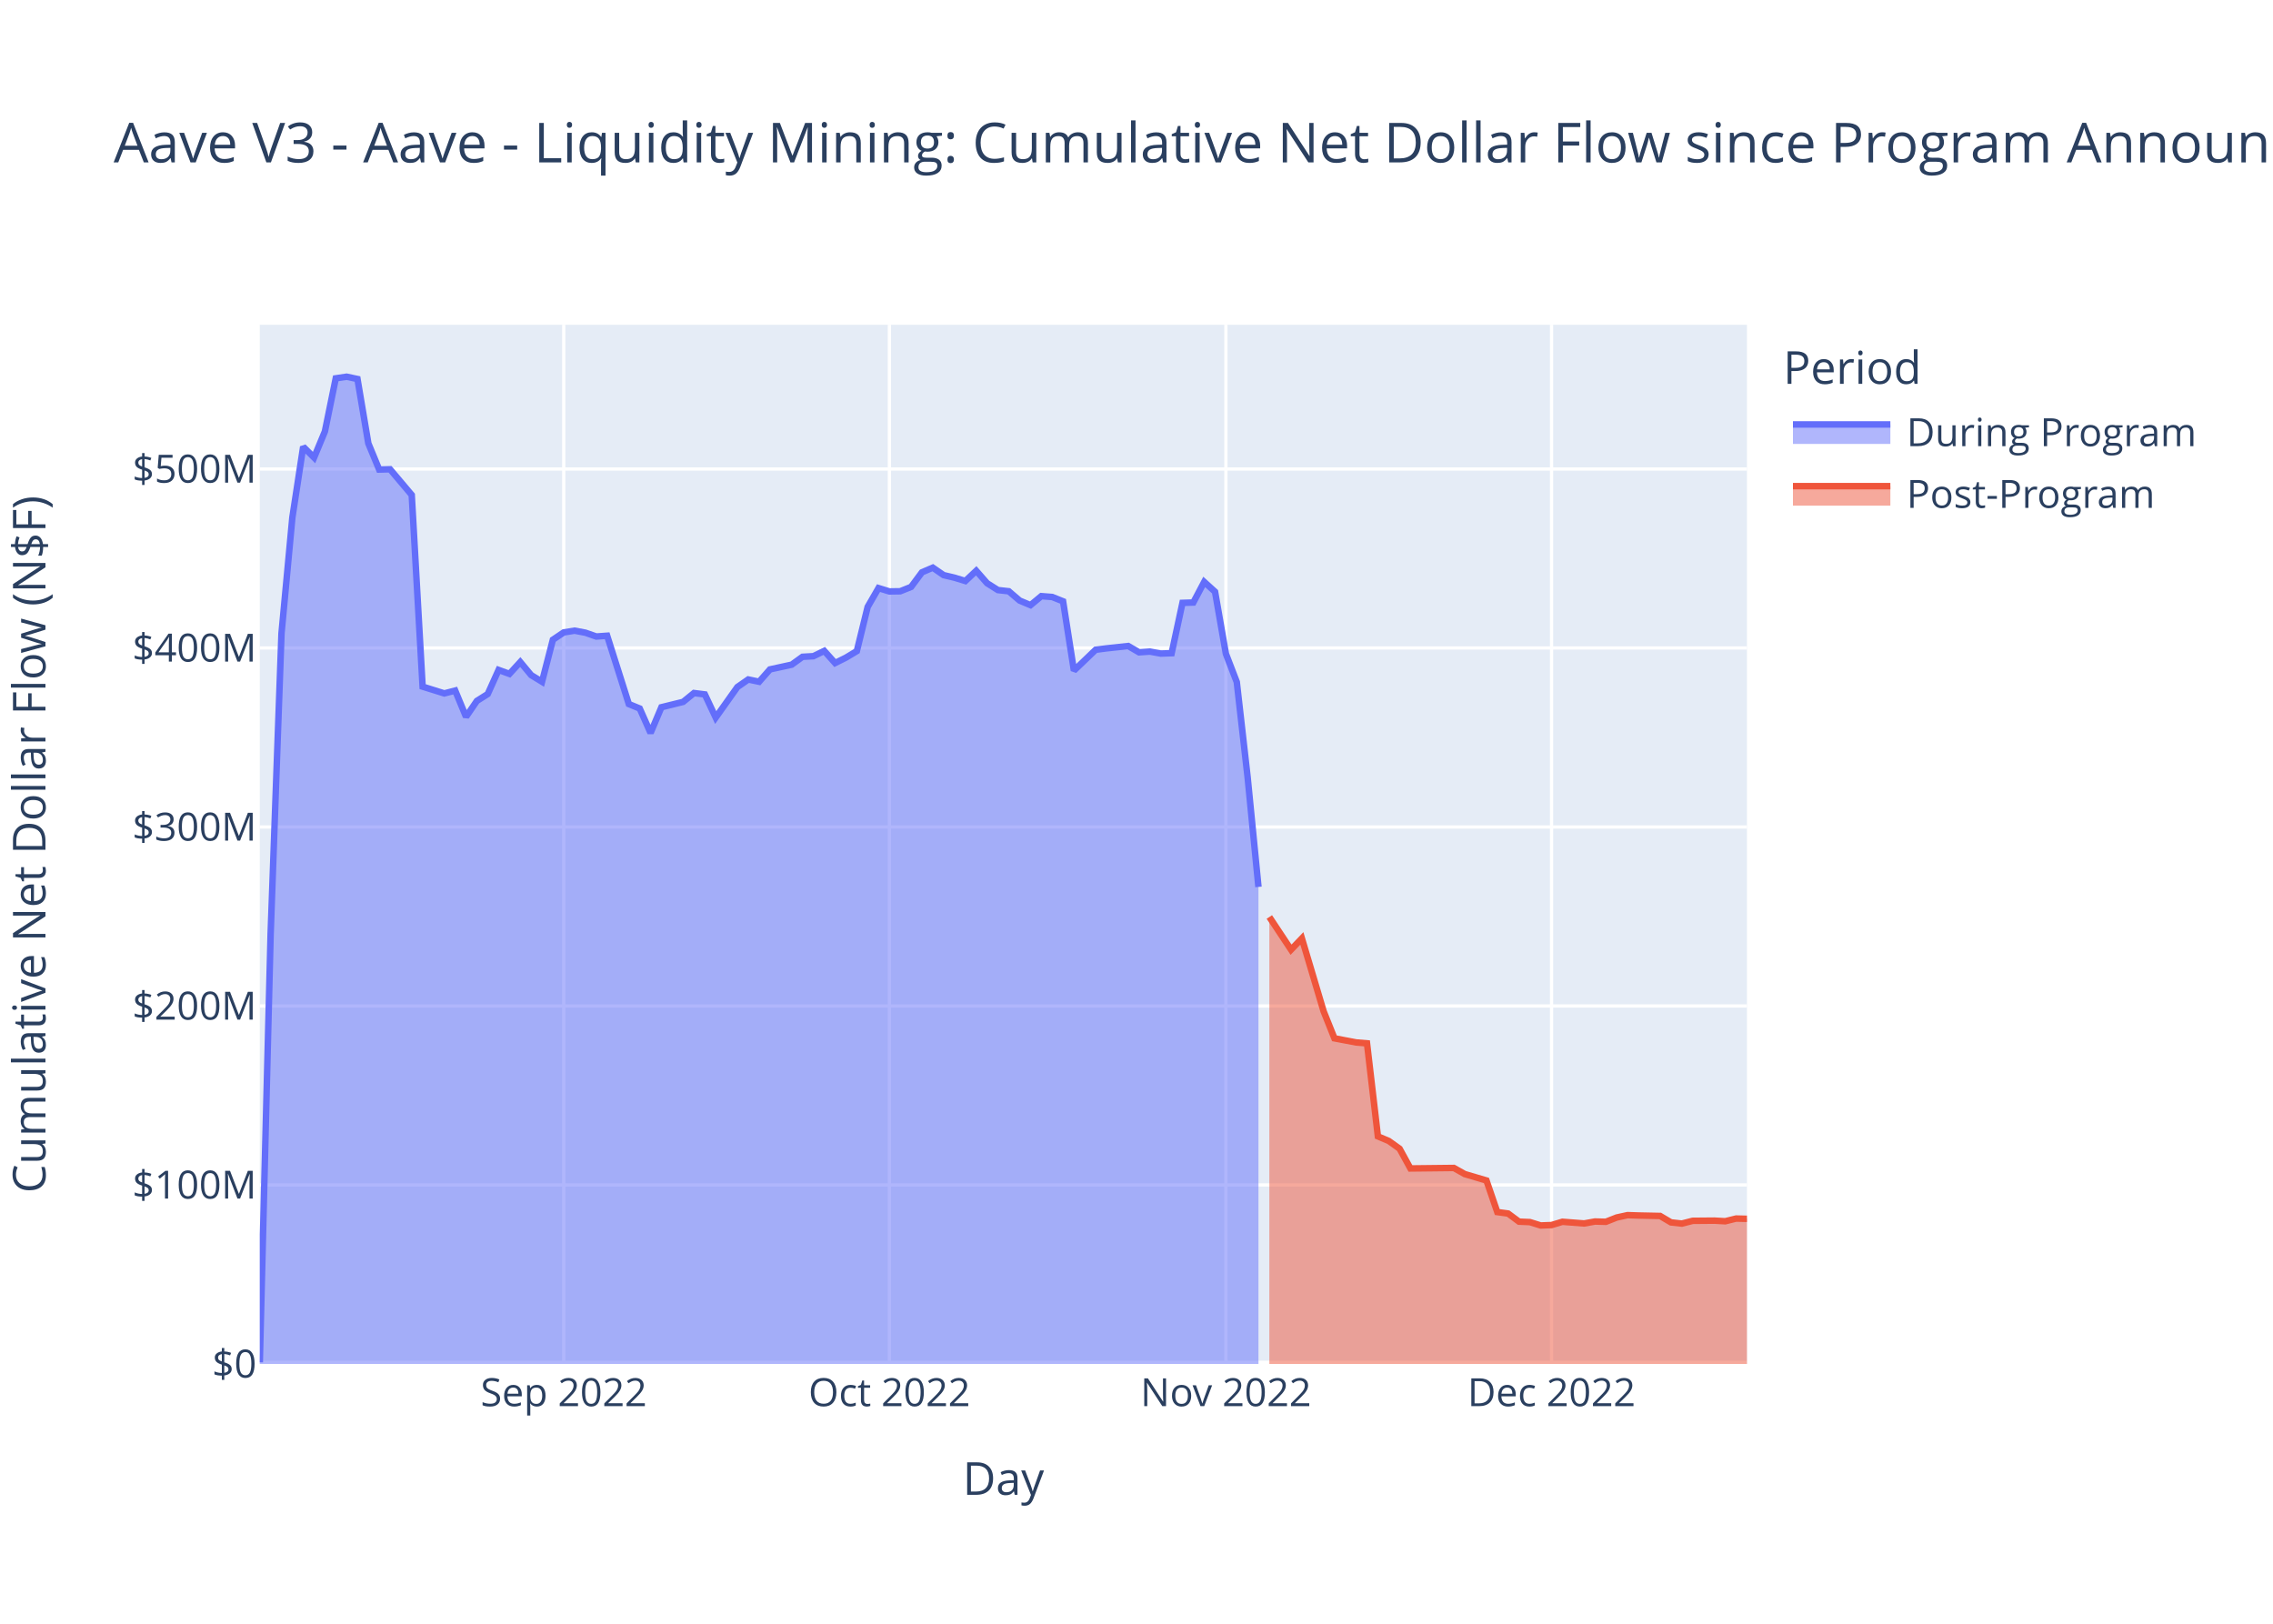
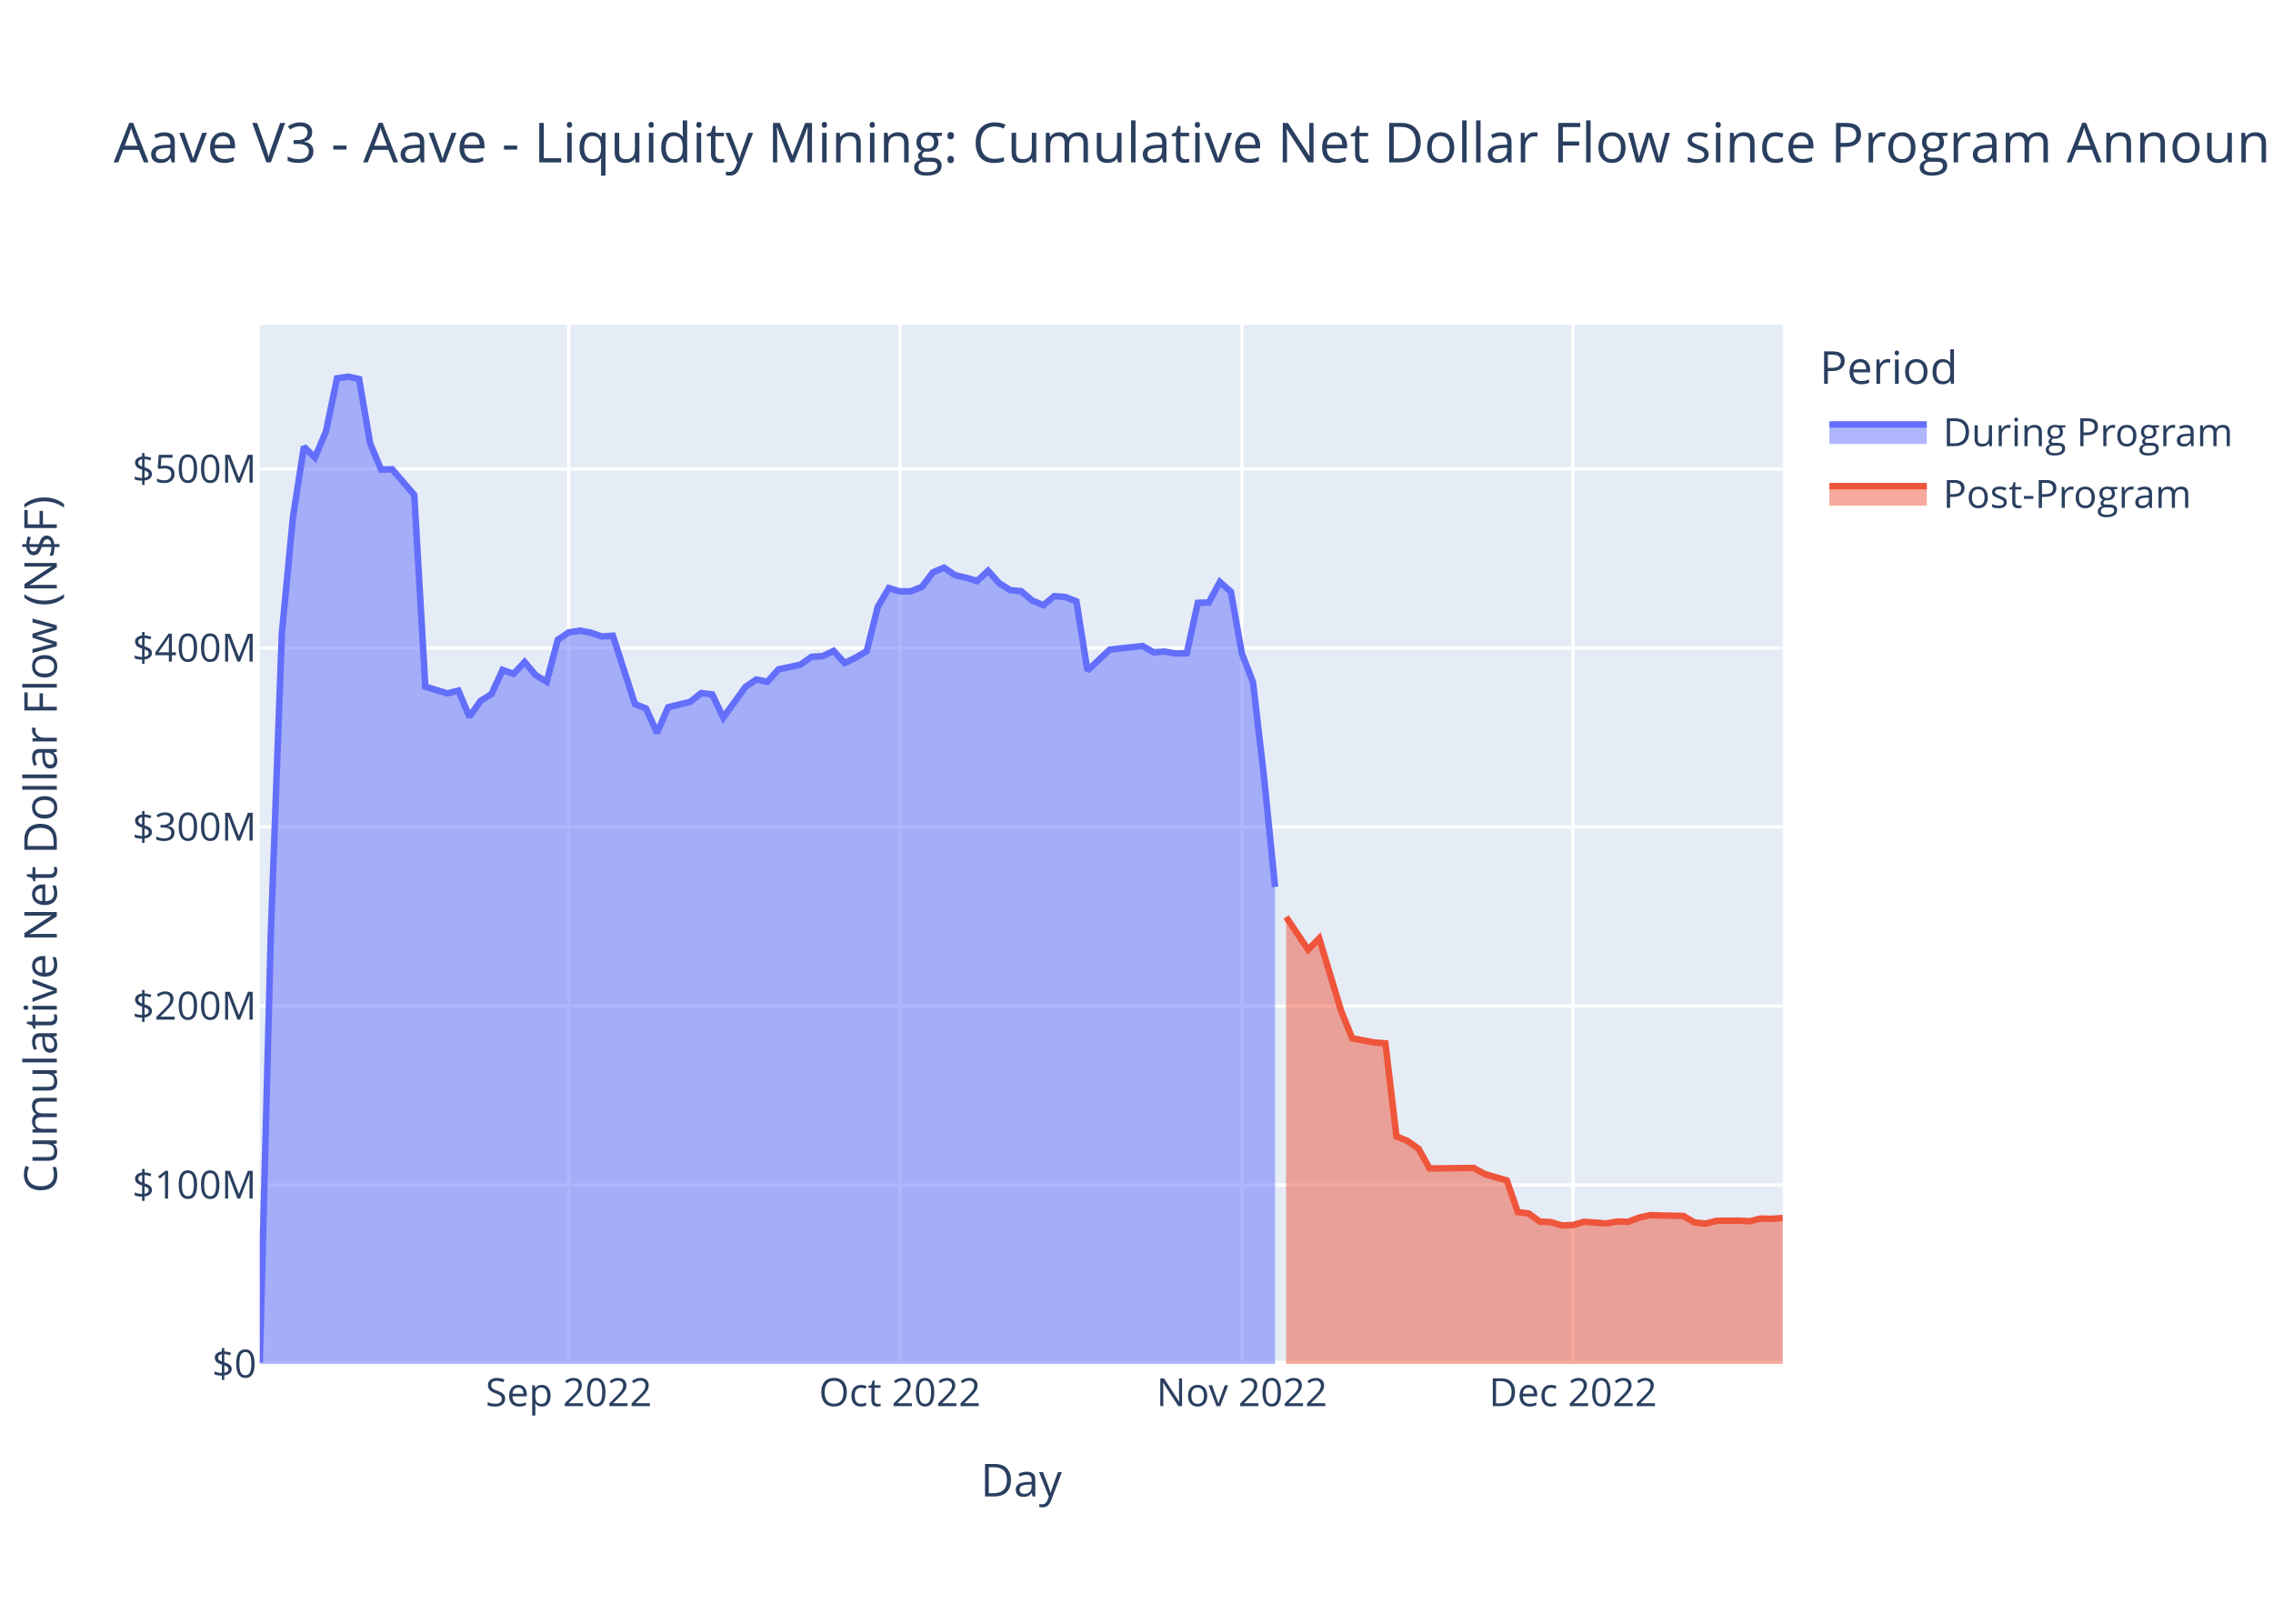
<svg xmlns="http://www.w3.org/2000/svg" class="main-svg" width="700" height="500" style="" viewBox="0 0 700 500">
  <rect x="0" y="0" width="700" height="500" style="fill: rgb(255, 255, 255); fill-opacity: 1;" />
-   <defs id="defs-90df90">
+   <defs id="defs-c86b8d">
    <g class="clips">
-       <clipPath id="clip90df90xyplot" class="plotclip">
-         <rect width="458" height="320" />
-       </clipPath>
-       <clipPath class="axesclip" id="clip90df90x">
-         <rect x="80" y="0" width="458" height="500" />
-       </clipPath>
-       <clipPath class="axesclip" id="clip90df90y">
+       <clipPath id="clipc86b8dxyplot" class="plotclip">
+         <rect width="469" height="320" />
+       </clipPath>
+       <clipPath class="axesclip" id="clipc86b8dx">
+         <rect x="80" y="0" width="469" height="500" />
+       </clipPath>
+       <clipPath class="axesclip" id="clipc86b8dy">
        <rect x="0" y="100" width="700" height="320" />
      </clipPath>
-       <clipPath class="axesclip" id="clip90df90xy">
-         <rect x="80" y="100" width="458" height="320" />
+       <clipPath class="axesclip" id="clipc86b8dxy">
+         <rect x="80" y="100" width="469" height="320" />
      </clipPath>
    </g>
    <g class="gradients" />
    <g class="patterns" />
  </defs>
  <g class="bglayer">
-     <rect class="bg" x="80" y="100" width="458" height="320" style="fill: rgb(229, 236, 246); fill-opacity: 1; stroke-width: 0;" />
+     <rect class="bg" x="80" y="100" width="469" height="320" style="fill: rgb(229, 236, 246); fill-opacity: 1; stroke-width: 0;" />
  </g>
  <g class="layer-below">
    <g class="imagelayer" />
    <g class="shapelayer" />
  </g>
  <g class="cartesianlayer">
    <g class="subplot xy">
      <g class="layer-subplot">
        <g class="shapelayer" />
        <g class="imagelayer" />
      </g>
      <g class="minor-gridlayer">
        <g class="x" />
        <g class="y" />
      </g>
      <g class="gridlayer">
        <g class="x">
-           <path class="xgrid crisp" transform="translate(173.61,0)" d="M0,100v320" style="stroke: rgb(255, 255, 255); stroke-opacity: 1; stroke-width: 1px;" />
-           <path class="xgrid crisp" transform="translate(273.9,0)" d="M0,100v320" style="stroke: rgb(255, 255, 255); stroke-opacity: 1; stroke-width: 1px;" />
-           <path class="xgrid crisp" transform="translate(377.53,0)" d="M0,100v320" style="stroke: rgb(255, 255, 255); stroke-opacity: 1; stroke-width: 1px;" />
-           <path class="xgrid crisp" transform="translate(477.82,0)" d="M0,100v320" style="stroke: rgb(255, 255, 255); stroke-opacity: 1; stroke-width: 1px;" />
+           <path class="xgrid crisp" transform="translate(175.16,0)" d="M0,100v320" style="stroke: rgb(255, 255, 255); stroke-opacity: 1; stroke-width: 1px;" />
+           <path class="xgrid crisp" transform="translate(277.12,0)" d="M0,100v320" style="stroke: rgb(255, 255, 255); stroke-opacity: 1; stroke-width: 1px;" />
+           <path class="xgrid crisp" transform="translate(382.47,0)" d="M0,100v320" style="stroke: rgb(255, 255, 255); stroke-opacity: 1; stroke-width: 1px;" />
+           <path class="xgrid crisp" transform="translate(484.43,0)" d="M0,100v320" style="stroke: rgb(255, 255, 255); stroke-opacity: 1; stroke-width: 1px;" />
        </g>
        <g class="y">
-           <path class="ygrid crisp" transform="translate(0,364.88)" d="M80,0h458" style="stroke: rgb(255, 255, 255); stroke-opacity: 1; stroke-width: 1px;" />
-           <path class="ygrid crisp" transform="translate(0,309.77)" d="M80,0h458" style="stroke: rgb(255, 255, 255); stroke-opacity: 1; stroke-width: 1px;" />
-           <path class="ygrid crisp" transform="translate(0,254.65)" d="M80,0h458" style="stroke: rgb(255, 255, 255); stroke-opacity: 1; stroke-width: 1px;" />
-           <path class="ygrid crisp" transform="translate(0,199.53)" d="M80,0h458" style="stroke: rgb(255, 255, 255); stroke-opacity: 1; stroke-width: 1px;" />
-           <path class="ygrid crisp" transform="translate(0,144.42)" d="M80,0h458" style="stroke: rgb(255, 255, 255); stroke-opacity: 1; stroke-width: 1px;" />
+           <path class="ygrid crisp" transform="translate(0,364.88)" d="M80,0h469" style="stroke: rgb(255, 255, 255); stroke-opacity: 1; stroke-width: 1px;" />
+           <path class="ygrid crisp" transform="translate(0,309.77)" d="M80,0h469" style="stroke: rgb(255, 255, 255); stroke-opacity: 1; stroke-width: 1px;" />
+           <path class="ygrid crisp" transform="translate(0,254.65)" d="M80,0h469" style="stroke: rgb(255, 255, 255); stroke-opacity: 1; stroke-width: 1px;" />
+           <path class="ygrid crisp" transform="translate(0,199.53)" d="M80,0h469" style="stroke: rgb(255, 255, 255); stroke-opacity: 1; stroke-width: 1px;" />
+           <path class="ygrid crisp" transform="translate(0,144.42)" d="M80,0h469" style="stroke: rgb(255, 255, 255); stroke-opacity: 1; stroke-width: 1px;" />
        </g>
      </g>
      <g class="zerolinelayer">
-         <path class="yzl zl crisp" transform="translate(0,420)" d="M80,0h458" style="stroke: rgb(255, 255, 255); stroke-opacity: 1; stroke-width: 2px;" />
+         <path class="yzl zl crisp" transform="translate(0,420)" d="M80,0h469" style="stroke: rgb(255, 255, 255); stroke-opacity: 1; stroke-width: 2px;" />
      </g>
      <path class="xlines-below" />
      <path class="ylines-below" />
      <g class="overlines-below" />
      <g class="xaxislayer-below" />
      <g class="yaxislayer-below" />
      <g class="overaxes-below" />
-       <g class="plot" transform="translate(80,100)" clip-path="url(#clip90df90xyplot)">
+       <g class="plot" transform="translate(80,100)" clip-path="url(#clipc86b8dxyplot)">
        <g class="scatterlayer mlayer">
-           <g class="trace scatter trace0866ef" style="stroke-miterlimit: 2;">
+           <g class="trace scatter trace356f6b" style="stroke-miterlimit: 2;">
            <g class="fills">
              <g>
-                 <path class="js-fill" d="M307.56,320L0,320L0,319.5L3.34,187.67L6.69,95.04L10.03,59.4L13.37,37.56L16.72,40.9L20.06,32.84L23.4,16.5L26.74,16L30.09,16.71L33.43,36.52L36.77,44.59L40.12,44.5L46.8,52.41L50.15,111.43L56.83,113.52L60.18,112.65L63.52,120.72L66.86,115.83L70.2,113.72L73.55,106.29L76.89,107.51L80.23,103.86L83.58,107.89L86.92,109.93L90.26,97L93.61,94.74L96.95,94.2L100.29,94.83L103.64,96L106.98,95.76L113.66,116.8L117.01,118.17L120.35,125.69L123.69,117.78L130.38,116.13L133.72,113.41L137.07,113.83L140.41,120.96L147.09,111.56L150.44,109.23L153.78,109.93L157.12,106.13L163.81,104.67L167.15,102.25L170.5,102.06L173.84,100.43L177.18,104.17L180.53,102.5L183.87,100.49L187.21,86.88L190.55,81.09L193.9,82.12L197.24,82.07L200.58,80.73L203.93,76.23L207.27,74.8L210.61,77.1L213.96,77.89L217.3,78.91L220.64,75.76L223.99,79.59L227.33,81.7L230.67,82.07L234.01,84.93L237.36,86.34L240.7,83.57L244.04,83.83L247.39,85.17L250.73,106.5L254.07,103.3L257.42,100.08L260.76,99.65L267.45,98.93L270.79,100.87L274.13,100.64L277.47,101.25L280.82,101.14L284.16,85.64L287.5,85.53L290.85,79.19L294.19,82.22L297.53,101.32L300.88,110.01L304.22,139.31L307.56,173.11" style="fill: rgb(99, 110, 250); fill-opacity: 0.5; stroke-width: 0;" />
+                 <path class="js-fill" d="M312.67,320L0,320L0,319.5L3.4,187.67L6.8,95.04L10.2,59.4L13.59,37.56L16.99,40.9L20.39,32.84L23.79,16.5L27.19,16L30.59,16.71L33.99,36.52L37.38,44.59L40.78,44.5L47.58,52.41L50.98,111.43L57.78,113.52L61.17,112.65L64.57,120.72L67.97,115.83L71.37,113.72L74.77,106.29L78.17,107.51L81.57,103.86L84.96,107.89L88.36,109.93L91.76,97L95.16,94.74L98.56,94.2L101.96,94.83L105.36,96L108.75,95.76L115.55,116.8L118.95,118.17L122.35,125.69L125.75,117.78L132.54,116.13L135.94,113.41L139.34,113.83L142.74,120.96L149.54,111.56L152.93,109.23L156.33,109.93L159.73,106.13L166.53,104.67L169.93,102.25L173.33,102.06L176.72,100.43L180.12,104.17L183.52,102.5L186.92,100.49L190.32,86.88L193.72,81.09L197.12,82.12L200.51,82.07L203.91,80.73L207.31,76.23L210.71,74.8L214.11,77.1L217.51,77.89L220.91,78.91L224.3,75.76L227.7,79.59L231.1,81.7L234.5,82.07L237.9,84.93L241.3,86.34L244.7,83.57L248.09,83.83L251.49,85.17L254.89,106.5L258.29,103.3L261.69,100.08L265.09,99.65L271.88,98.93L275.28,100.87L278.68,100.64L282.08,101.25L285.48,101.14L288.88,85.64L292.28,85.53L295.67,79.19L299.07,82.22L302.47,101.32L305.87,110.01L309.27,139.31L312.67,173.11" style="fill: rgb(99, 110, 250); fill-opacity: 0.5; stroke-width: 0;" />
              </g>
            </g>
            <g class="errorbars" />
            <g class="lines">
-               <path class="js-line" d="M0,319.5L3.34,187.67L6.69,95.04L10.03,59.4L13.37,37.56L16.72,40.9L20.06,32.84L23.4,16.5L26.74,16L30.09,16.71L33.43,36.52L36.77,44.59L40.12,44.5L46.8,52.41L50.15,111.43L56.83,113.52L60.18,112.65L63.52,120.72L66.86,115.83L70.2,113.72L73.55,106.29L76.89,107.51L80.23,103.86L83.58,107.89L86.92,109.93L90.26,97L93.61,94.74L96.95,94.2L100.29,94.83L103.64,96L106.98,95.76L113.66,116.8L117.01,118.17L120.35,125.69L123.69,117.78L130.38,116.13L133.72,113.41L137.07,113.83L140.41,120.96L147.09,111.56L150.44,109.23L153.78,109.93L157.12,106.13L163.81,104.67L167.15,102.25L170.5,102.06L173.84,100.43L177.18,104.17L180.53,102.5L183.87,100.49L187.21,86.88L190.55,81.09L193.9,82.12L197.24,82.07L200.58,80.73L203.93,76.23L207.27,74.8L210.61,77.1L213.96,77.89L217.3,78.91L220.64,75.76L223.99,79.59L227.33,81.7L230.67,82.07L234.01,84.93L237.36,86.34L240.7,83.57L244.04,83.83L247.39,85.17L250.73,106.5L254.07,103.3L257.42,100.08L260.76,99.65L267.45,98.93L270.79,100.87L274.13,100.64L277.47,101.25L280.82,101.14L284.16,85.64L287.5,85.53L290.85,79.19L294.19,82.22L297.53,101.32L300.88,110.01L304.22,139.31L307.56,173.11" style="vector-effect: non-scaling-stroke; fill: none; stroke: rgb(99, 110, 250); stroke-opacity: 1; stroke-width: 2px; opacity: 1;" />
+               <path class="js-line" d="M0,319.5L3.4,187.67L6.8,95.04L10.2,59.4L13.59,37.56L16.99,40.9L20.39,32.84L23.79,16.5L27.19,16L30.59,16.71L33.99,36.52L37.38,44.59L40.78,44.5L47.58,52.41L50.98,111.43L57.78,113.52L61.17,112.65L64.57,120.72L67.97,115.83L71.37,113.72L74.77,106.29L78.17,107.51L81.57,103.86L84.96,107.89L88.36,109.93L91.76,97L95.16,94.74L98.56,94.2L101.96,94.83L105.36,96L108.75,95.76L115.55,116.8L118.95,118.17L122.35,125.69L125.75,117.78L132.54,116.13L135.94,113.41L139.34,113.83L142.74,120.96L149.54,111.56L152.93,109.23L156.33,109.93L159.73,106.13L166.53,104.67L169.93,102.25L173.33,102.06L176.72,100.43L180.12,104.17L183.52,102.5L186.92,100.49L190.32,86.88L193.72,81.09L197.12,82.12L200.51,82.07L203.91,80.73L207.31,76.23L210.71,74.8L214.11,77.1L217.51,77.89L220.91,78.91L224.3,75.76L227.7,79.59L231.1,81.7L234.5,82.07L237.9,84.93L241.3,86.34L244.7,83.57L248.09,83.83L251.49,85.17L254.89,106.5L258.29,103.3L261.69,100.08L265.09,99.65L271.88,98.93L275.28,100.87L278.68,100.64L282.08,101.25L285.48,101.14L288.88,85.64L292.28,85.53L295.67,79.19L299.07,82.22L302.47,101.32L305.87,110.01L309.27,139.31L312.67,173.11" style="vector-effect: non-scaling-stroke; fill: none; stroke: rgb(99, 110, 250); stroke-opacity: 1; stroke-width: 2px; opacity: 1;" />
            </g>
            <g class="points" />
            <g class="text" />
          </g>
-           <g class="trace scatter traced79c9d" style="stroke-miterlimit: 2;">
+           <g class="trace scatter trace65b5dc" style="stroke-miterlimit: 2;">
            <g class="fills">
              <g>
-                 <path class="js-fill" d="M458,320L310.91,320L310.91,182.37L317.59,192.44L320.93,188.96L327.62,211.4L330.96,219.73L337.65,221L340.99,221.28L344.34,249.92L347.68,251.33L351.02,253.72L354.36,259.8L367.74,259.65L371.08,261.53L377.77,263.5L381.11,273.23L384.45,273.69L387.8,276.18L391.14,276.32L394.48,277.36L397.82,277.23L401.17,276.22L407.85,276.74L411.2,276.14L414.54,276.23L417.88,274.91L421.23,274.18L424.57,274.29L431.26,274.43L434.6,276.41L437.94,276.78L441.28,275.93L447.97,275.87L451.31,276.06L454.66,275.23L458,275.31" style="fill: rgb(239, 85, 59); fill-opacity: 0.5; stroke-width: 0;" />
+                 <path class="js-fill" d="M469,320L316.07,320L316.07,182.37L322.86,192.44L326.26,188.96L333.06,211.4L336.46,219.73L343.25,221L346.65,221.28L350.05,249.92L353.45,251.33L356.85,253.72L360.25,259.8L373.84,259.65L377.24,261.53L384.04,263.5L387.43,273.23L390.83,273.69L394.23,276.18L397.63,276.32L401.03,277.36L404.43,277.23L407.83,276.22L414.62,276.74L418.02,276.14L421.42,276.23L424.82,274.91L428.22,274.18L431.62,274.29L438.41,274.43L441.81,276.41L445.21,276.78L448.61,275.93L455.41,275.87L458.8,276.06L462.2,275.23L465.6,275.31L469,275.06" style="fill: rgb(239, 85, 59); fill-opacity: 0.5; stroke-width: 0;" />
              </g>
            </g>
            <g class="errorbars" />
            <g class="lines">
-               <path class="js-line" d="M310.91,182.37L317.59,192.44L320.93,188.96L327.62,211.4L330.96,219.73L337.65,221L340.99,221.28L344.34,249.92L347.68,251.33L351.02,253.72L354.36,259.8L367.74,259.65L371.08,261.53L377.77,263.5L381.11,273.23L384.45,273.69L387.8,276.18L391.14,276.32L394.48,277.36L397.82,277.23L401.17,276.22L407.85,276.74L411.2,276.14L414.54,276.23L417.88,274.91L421.23,274.18L424.57,274.29L431.26,274.43L434.6,276.41L437.94,276.78L441.28,275.93L447.97,275.87L451.31,276.06L454.66,275.23L458,275.31" style="vector-effect: non-scaling-stroke; fill: none; stroke: rgb(239, 85, 59); stroke-opacity: 1; stroke-width: 2px; opacity: 1;" />
+               <path class="js-line" d="M316.07,182.37L322.86,192.44L326.26,188.96L333.06,211.4L336.46,219.73L343.25,221L346.65,221.28L350.05,249.92L353.45,251.33L356.85,253.72L360.25,259.8L373.84,259.65L377.24,261.53L384.04,263.5L387.43,273.23L390.83,273.69L394.23,276.18L397.63,276.32L401.03,277.36L404.43,277.23L407.83,276.22L414.62,276.74L418.02,276.14L421.42,276.23L424.82,274.91L428.22,274.18L431.62,274.29L438.41,274.43L441.81,276.41L445.21,276.78L448.61,275.93L455.41,275.87L458.8,276.06L462.2,275.23L465.6,275.31L469,275.06" style="vector-effect: non-scaling-stroke; fill: none; stroke: rgb(239, 85, 59); stroke-opacity: 1; stroke-width: 2px; opacity: 1;" />
            </g>
            <g class="points" />
            <g class="text" />
          </g>
        </g>
      </g>
      <g class="overplot" />
      <path class="xlines-above crisp" d="M0,0" style="fill: none;" />
      <path class="ylines-above crisp" d="M0,0" style="fill: none;" />
      <g class="overlines-above" />
      <g class="xaxislayer-above">
        <g class="xtick">
-           <text text-anchor="middle" x="0" y="433" transform="translate(173.61,0)" style="font-family: 'Open Sans', verdana, arial, sans-serif; font-size: 12px; fill: rgb(42, 63, 95); fill-opacity: 1; white-space: pre; opacity: 1;">Sep 2022</text>
-         </g>
-         <g class="xtick">
-           <text text-anchor="middle" x="0" y="433" style="font-family: 'Open Sans', verdana, arial, sans-serif; font-size: 12px; fill: rgb(42, 63, 95); fill-opacity: 1; white-space: pre; opacity: 1;" transform="translate(273.9,0)">Oct 2022</text>
-         </g>
-         <g class="xtick">
-           <text text-anchor="middle" x="0" y="433" style="font-family: 'Open Sans', verdana, arial, sans-serif; font-size: 12px; fill: rgb(42, 63, 95); fill-opacity: 1; white-space: pre; opacity: 1;" transform="translate(377.53,0)">Nov 2022</text>
-         </g>
-         <g class="xtick">
-           <text text-anchor="middle" x="0" y="433" style="font-family: 'Open Sans', verdana, arial, sans-serif; font-size: 12px; fill: rgb(42, 63, 95); fill-opacity: 1; white-space: pre; opacity: 1;" transform="translate(477.82,0)">Dec 2022</text>
+           <text text-anchor="middle" x="0" y="433" transform="translate(175.16,0)" style="font-family: 'Open Sans', verdana, arial, sans-serif; font-size: 12px; fill: rgb(42, 63, 95); fill-opacity: 1; white-space: pre; opacity: 1;">Sep 2022</text>
+         </g>
+         <g class="xtick">
+           <text text-anchor="middle" x="0" y="433" style="font-family: 'Open Sans', verdana, arial, sans-serif; font-size: 12px; fill: rgb(42, 63, 95); fill-opacity: 1; white-space: pre; opacity: 1;" transform="translate(277.12,0)">Oct 2022</text>
+         </g>
+         <g class="xtick">
+           <text text-anchor="middle" x="0" y="433" style="font-family: 'Open Sans', verdana, arial, sans-serif; font-size: 12px; fill: rgb(42, 63, 95); fill-opacity: 1; white-space: pre; opacity: 1;" transform="translate(382.47,0)">Nov 2022</text>
+         </g>
+         <g class="xtick">
+           <text text-anchor="middle" x="0" y="433" style="font-family: 'Open Sans', verdana, arial, sans-serif; font-size: 12px; fill: rgb(42, 63, 95); fill-opacity: 1; white-space: pre; opacity: 1;" transform="translate(484.43,0)">Dec 2022</text>
        </g>
      </g>
      <g class="yaxislayer-above">
        <g class="ytick">
          <text text-anchor="end" x="79" y="4.2" transform="translate(0,420)" style="font-family: 'Open Sans', verdana, arial, sans-serif; font-size: 12px; fill: rgb(42, 63, 95); fill-opacity: 1; white-space: pre; opacity: 1;">$0</text>
        </g>
        <g class="ytick">
          <text text-anchor="end" x="79" y="4.2" style="font-family: 'Open Sans', verdana, arial, sans-serif; font-size: 12px; fill: rgb(42, 63, 95); fill-opacity: 1; white-space: pre; opacity: 1;" transform="translate(0,364.88)">$100M</text>
        </g>
        <g class="ytick">
          <text text-anchor="end" x="79" y="4.2" style="font-family: 'Open Sans', verdana, arial, sans-serif; font-size: 12px; fill: rgb(42, 63, 95); fill-opacity: 1; white-space: pre; opacity: 1;" transform="translate(0,309.77)">$200M</text>
        </g>
        <g class="ytick">
          <text text-anchor="end" x="79" y="4.2" style="font-family: 'Open Sans', verdana, arial, sans-serif; font-size: 12px; fill: rgb(42, 63, 95); fill-opacity: 1; white-space: pre; opacity: 1;" transform="translate(0,254.65)">$300M</text>
        </g>
        <g class="ytick">
          <text text-anchor="end" x="79" y="4.2" style="font-family: 'Open Sans', verdana, arial, sans-serif; font-size: 12px; fill: rgb(42, 63, 95); fill-opacity: 1; white-space: pre; opacity: 1;" transform="translate(0,199.53)">$400M</text>
        </g>
        <g class="ytick">
          <text text-anchor="end" x="79" y="4.2" style="font-family: 'Open Sans', verdana, arial, sans-serif; font-size: 12px; fill: rgb(42, 63, 95); fill-opacity: 1; white-space: pre; opacity: 1;" transform="translate(0,144.42)">$500M</text>
        </g>
      </g>
      <g class="overaxes-above" />
    </g>
  </g>
  <g class="polarlayer" />
  <g class="smithlayer" />
  <g class="ternarylayer" />
  <g class="geolayer" />
  <g class="funnelarealayer" />
  <g class="pielayer" />
  <g class="iciclelayer" />
  <g class="treemaplayer" />
  <g class="sunburstlayer" />
  <g class="glimages" />
-   <defs id="topdefs-90df90">
+   <defs id="topdefs-c86b8d">
    <g class="clips" />
-     <clipPath id="legend90df90">
-       <rect width="141" height="67" x="0" y="0" />
+     <clipPath id="legendc86b8d">
+       <rect width="130" height="67" x="0" y="0" />
    </clipPath>
  </defs>
  <g class="layer-above">
    <g class="imagelayer" />
    <g class="shapelayer" />
  </g>
  <g class="infolayer">
-     <g class="legend" pointer-events="all" transform="translate(547.16,100)">
-       <rect class="bg" shape-rendering="crispEdges" width="141" height="67" x="0" y="0" style="stroke: rgb(68, 68, 68); stroke-opacity: 1; fill: rgb(255, 255, 255); fill-opacity: 1; stroke-width: 0px;" />
-       <g class="scrollbox" transform="" clip-path="url(#legend90df90)">
+     <g class="legend" pointer-events="all" transform="translate(558.38,100)">
+       <rect class="bg" shape-rendering="crispEdges" width="130" height="67" x="0" y="0" style="stroke: rgb(68, 68, 68); stroke-opacity: 1; fill: rgb(255, 255, 255); fill-opacity: 1; stroke-width: 0px;" />
+       <g class="scrollbox" transform="" clip-path="url(#legendc86b8d)">
        <text class="legendtitletext" text-anchor="start" x="2" y="18.2" style="font-family: 'Open Sans', verdana, arial, sans-serif; font-size: 14px; fill: rgb(42, 63, 95); fill-opacity: 1; white-space: pre;">Period</text>
        <g class="groups">
          <g class="traces" transform="translate(0,32.7)" style="opacity: 1;">
            <text class="legendtext" text-anchor="start" x="40" y="4.68" style="font-family: 'Open Sans', verdana, arial, sans-serif; font-size: 12px; fill: rgb(42, 63, 95); fill-opacity: 1; white-space: pre;">During Program</text>
            <g class="layers">
              <g class="legendfill">
                <path class="js-fill" d="M5,-2h30v6h-30z" style="stroke-width: 0; fill: rgb(99, 110, 250); fill-opacity: 0.5;" />
              </g>
              <g class="legendlines">
                <path class="js-line" d="M5,-2h30" style="fill: none; stroke: rgb(99, 110, 250); stroke-opacity: 1; stroke-width: 2px;" />
              </g>
              <g class="legendsymbols">
                <g class="legendpoints" />
              </g>
            </g>
-             <rect class="legendtoggle" x="0" y="-9.5" width="135.672" height="19" style="fill: rgb(0, 0, 0); fill-opacity: 0;" />
+             <rect class="legendtoggle" x="0" y="-9.5" width="124.703" height="19" style="fill: rgb(0, 0, 0); fill-opacity: 0;" />
          </g>
          <g class="traces" transform="translate(0,51.7)" style="opacity: 1;">
            <text class="legendtext" text-anchor="start" x="40" y="4.68" style="font-family: 'Open Sans', verdana, arial, sans-serif; font-size: 12px; fill: rgb(42, 63, 95); fill-opacity: 1; white-space: pre;">Post-Program</text>
            <g class="layers">
              <g class="legendfill">
                <path class="js-fill" d="M5,-2h30v6h-30z" style="stroke-width: 0; fill: rgb(239, 85, 59); fill-opacity: 0.5;" />
              </g>
              <g class="legendlines">
                <path class="js-line" d="M5,-2h30" style="fill: none; stroke: rgb(239, 85, 59); stroke-opacity: 1; stroke-width: 2px;" />
              </g>
              <g class="legendsymbols">
                <g class="legendpoints" />
              </g>
            </g>
-             <rect class="legendtoggle" x="0" y="-9.5" width="135.672" height="19" style="fill: rgb(0, 0, 0); fill-opacity: 0;" />
+             <rect class="legendtoggle" x="0" y="-9.5" width="124.703" height="19" style="fill: rgb(0, 0, 0); fill-opacity: 0;" />
          </g>
        </g>
      </g>
      <rect class="scrollbar" rx="20" ry="3" width="0" height="0" x="0" y="0" style="fill: rgb(128, 139, 164); fill-opacity: 1;" />
    </g>
    <g class="g-gtitle">
      <text class="gtitle" x="35" y="50" text-anchor="start" dy="0em" style="font-family: 'Open Sans', verdana, arial, sans-serif; font-size: 17px; fill: rgb(42, 63, 95); opacity: 1; font-weight: normal; white-space: pre;">Aave V3 - Aave - Liquidity Mining: Cumulative Net Dollar Flow since Program Announcement</text>
    </g>
    <g class="g-xtitle">
-       <text class="xtitle" x="309" y="460.3" text-anchor="middle" style="font-family: 'Open Sans', verdana, arial, sans-serif; font-size: 14px; fill: rgb(42, 63, 95); opacity: 1; font-weight: normal; white-space: pre;">Day</text>
-     </g>
-     <g class="g-ytitle" transform="translate(0.4404297,0)">
-       <text class="ytitle" transform="rotate(-90,13.55938,260)" x="13.559" y="260" text-anchor="middle" style="font-family: 'Open Sans', verdana, arial, sans-serif; font-size: 14px; fill: rgb(42, 63, 95); opacity: 1; font-weight: normal; white-space: pre;">Cumulative Net Dollar Flow (N$F)</text>
+       <text class="xtitle" x="314.5" y="460.8" text-anchor="middle" style="font-family: 'Open Sans', verdana, arial, sans-serif; font-size: 14px; fill: rgb(42, 63, 95); opacity: 1; font-weight: normal; white-space: pre;">Day</text>
+     </g>
+     <g class="g-ytitle">
+       <text class="ytitle" transform="rotate(-90,17.49688,260)" x="17.497" y="260" text-anchor="middle" style="font-family: 'Open Sans', verdana, arial, sans-serif; font-size: 14px; fill: rgb(42, 63, 95); opacity: 1; font-weight: normal; white-space: pre;">Cumulative Net Dollar Flow (N$F)</text>
    </g>
  </g>
</svg>
